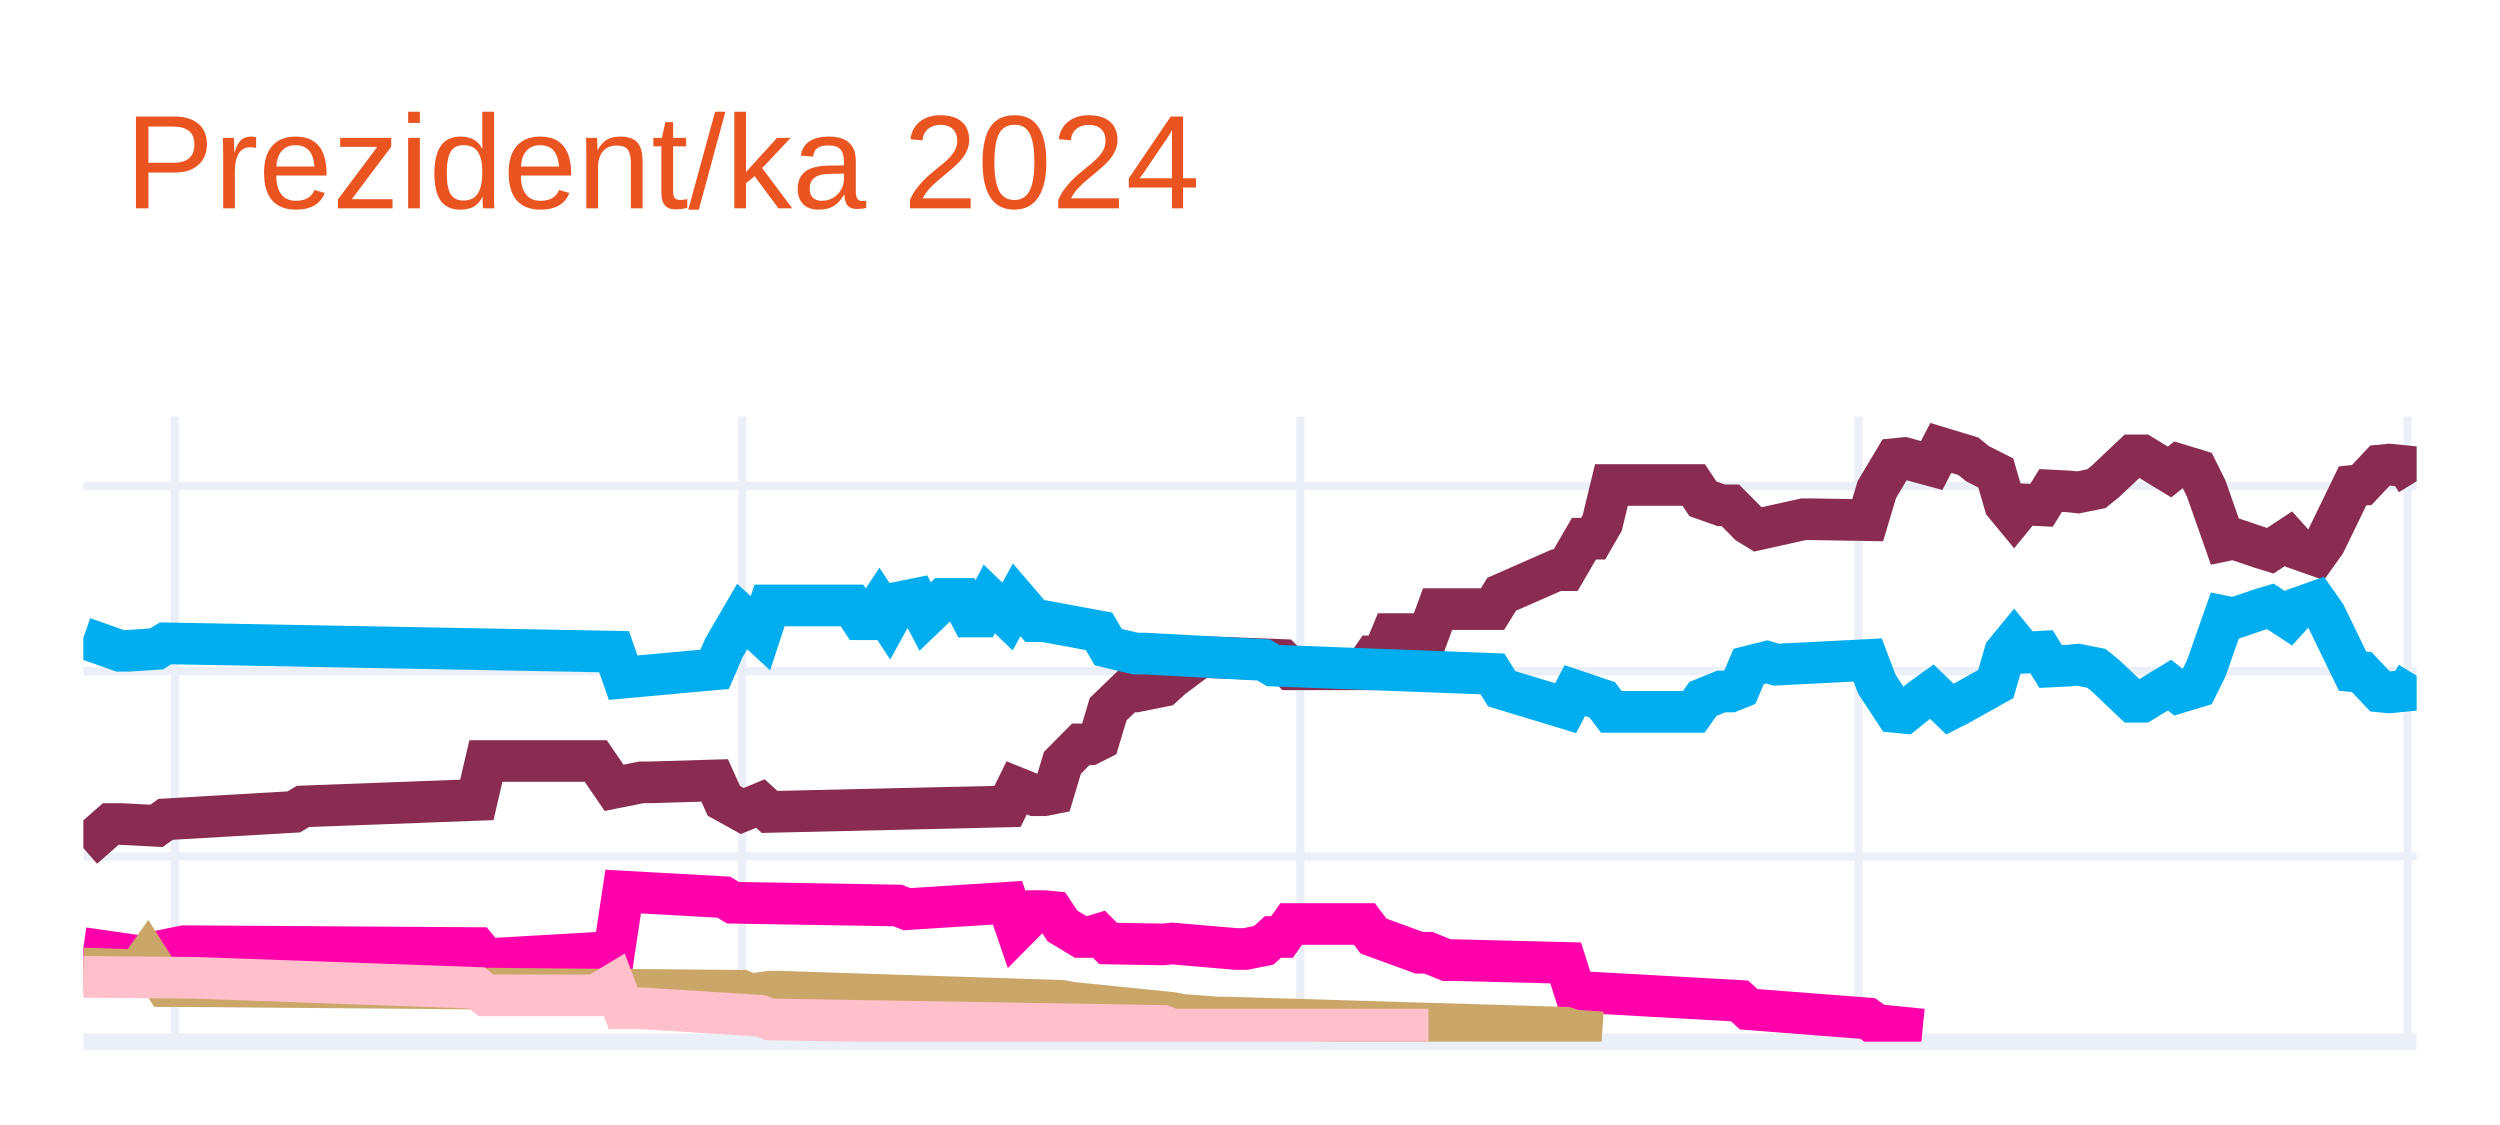
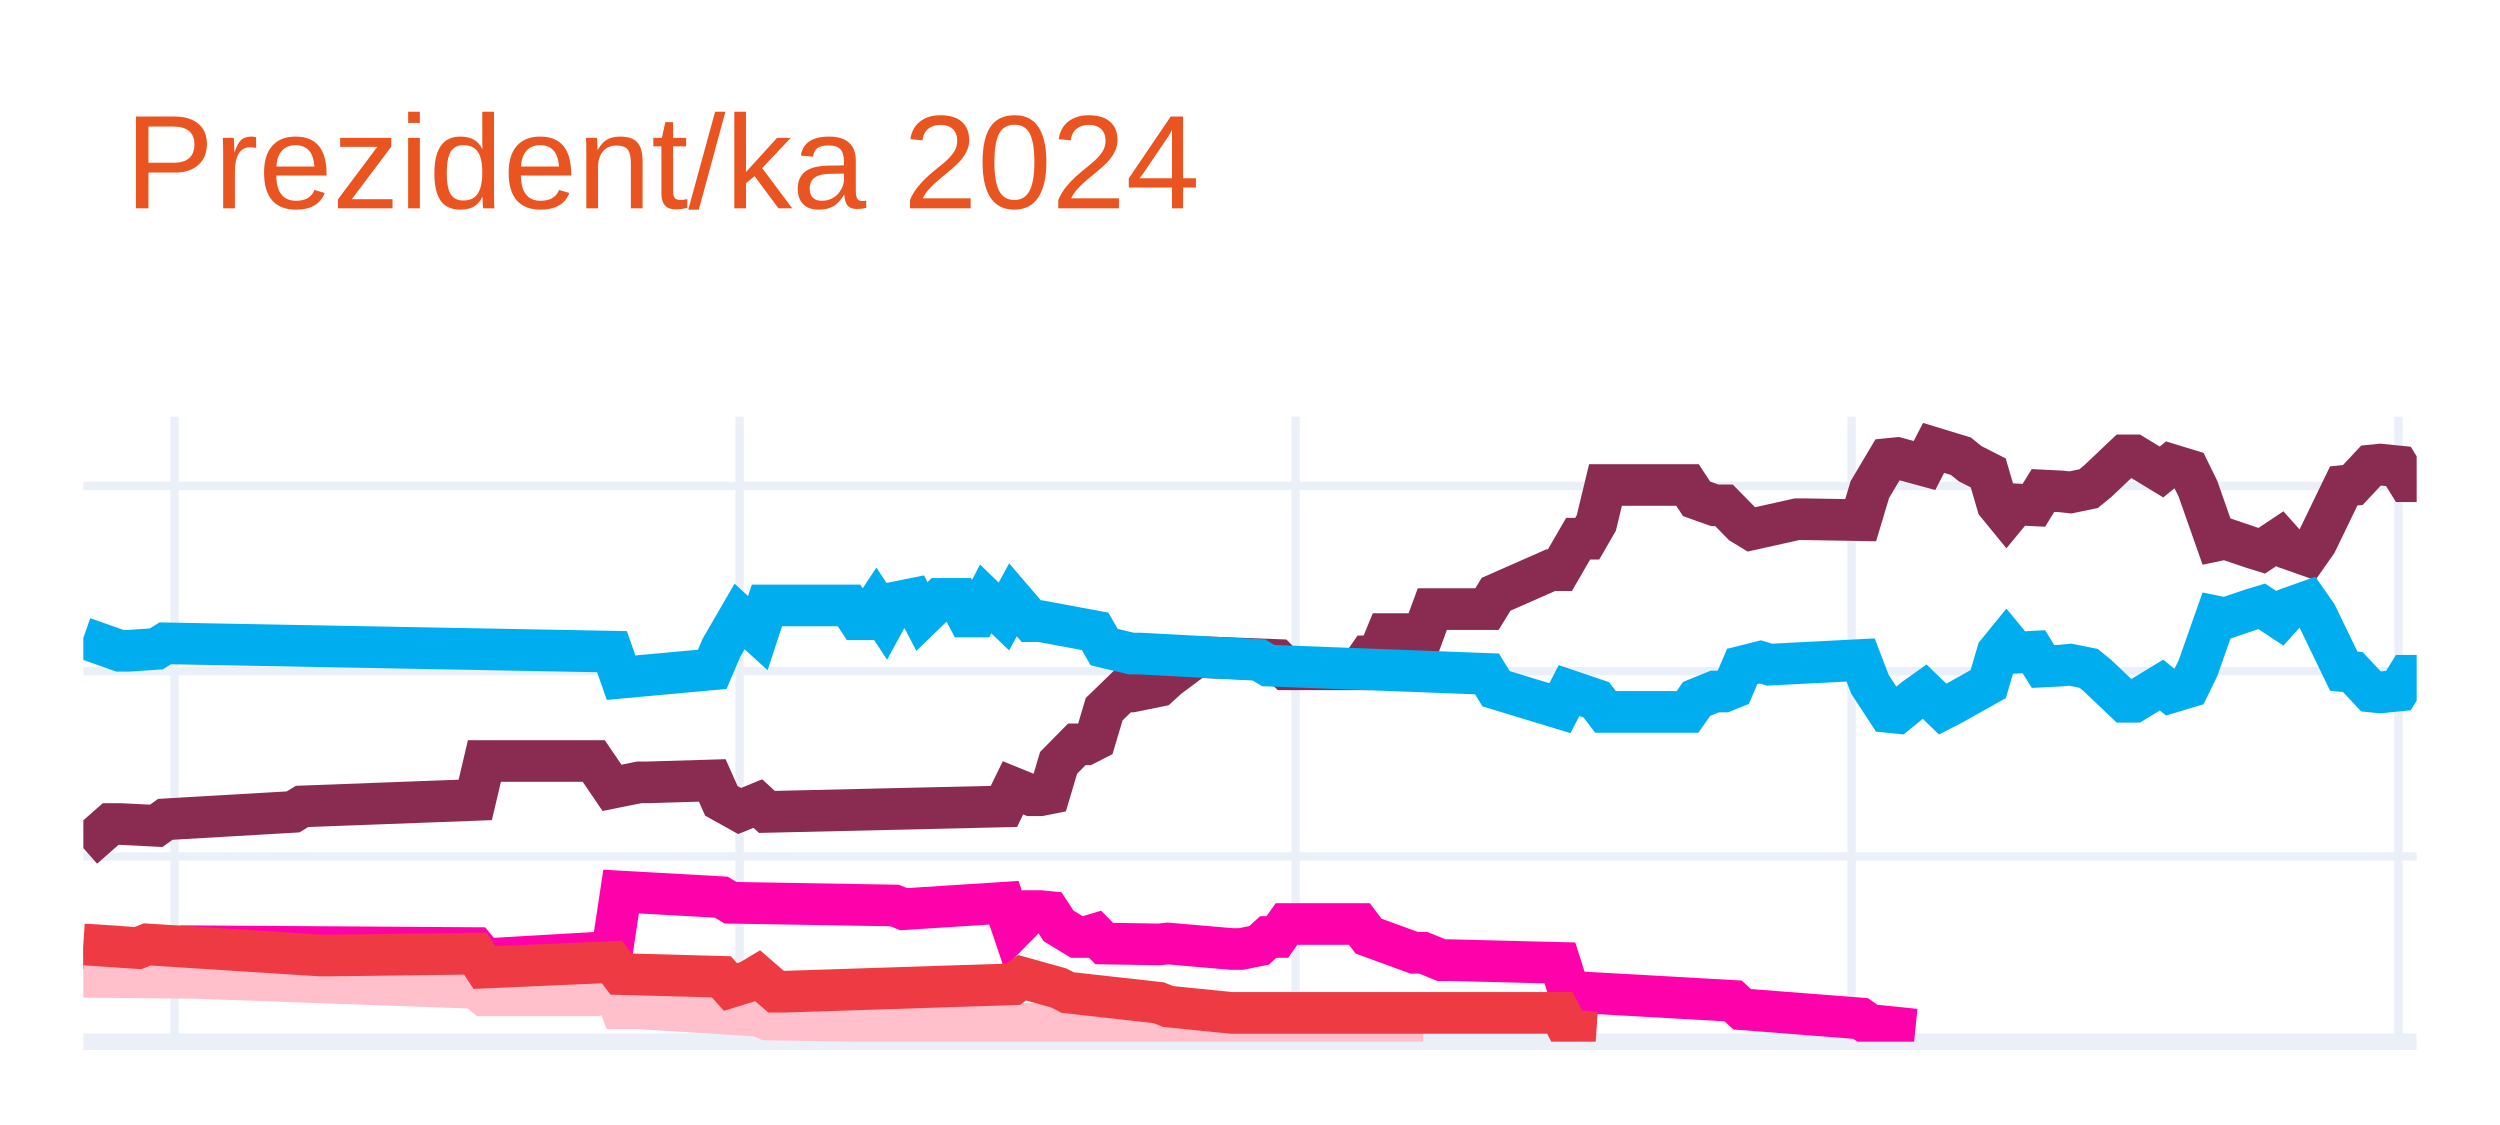
<svg xmlns="http://www.w3.org/2000/svg" class="main-svg" width="300" height="135" style="" viewBox="0 0 300 135">
  <rect x="0" y="0" width="300" height="135" style="fill: rgb(255, 255, 255); fill-opacity: 1;" />
-   <defs id="defs-5bdc85">
+   <defs id="defs-930aa5">
    <g class="clips">
-       <clipPath id="clip5bdc85xyplot" class="plotclip">
+       <clipPath id="clip930aa5xyplot" class="plotclip">
        <rect width="280" height="75" />
      </clipPath>
-       <clipPath class="axesclip" id="clip5bdc85x">
+       <clipPath class="axesclip" id="clip930aa5x">
        <rect x="10" y="0" width="280" height="135" />
      </clipPath>
-       <clipPath class="axesclip" id="clip5bdc85y">
+       <clipPath class="axesclip" id="clip930aa5y">
        <rect x="0" y="50" width="300" height="75" />
      </clipPath>
-       <clipPath class="axesclip" id="clip5bdc85xy">
+       <clipPath class="axesclip" id="clip930aa5xy">
        <rect x="10" y="50" width="280" height="75" />
      </clipPath>
    </g>
    <g class="gradients" />
    <g class="patterns" />
  </defs>
  <g class="bglayer" />
  <g class="layer-below">
    <g class="imagelayer" />
    <g class="shapelayer" />
  </g>
  <g class="cartesianlayer">
    <g class="subplot xy">
      <g class="layer-subplot">
        <g class="shapelayer" />
        <g class="imagelayer" />
      </g>
      <g class="minor-gridlayer">
        <g class="x" />
        <g class="y" />
      </g>
      <g class="gridlayer">
        <g class="x">
-           <path class="xgrid crisp" transform="translate(20.98,0)" d="M0,50v75" style="stroke: rgb(235, 240, 248); stroke-opacity: 1; stroke-width: 1px;" />
-           <path class="xgrid crisp" transform="translate(89.06,0)" d="M0,50v75" style="stroke: rgb(235, 240, 248); stroke-opacity: 1; stroke-width: 1px;" />
-           <path class="xgrid crisp" transform="translate(156.04,0)" d="M0,50v75" style="stroke: rgb(235, 240, 248); stroke-opacity: 1; stroke-width: 1px;" />
-           <path class="xgrid crisp" transform="translate(223.02,0)" d="M0,50v75" style="stroke: rgb(235, 240, 248); stroke-opacity: 1; stroke-width: 1px;" />
-           <path class="xgrid crisp" transform="translate(288.9,0)" d="M0,50v75" style="stroke: rgb(235, 240, 248); stroke-opacity: 1; stroke-width: 1px;" />
+           <path class="xgrid crisp" transform="translate(20.94,0)" d="M0,50v75" style="stroke: rgb(235, 240, 248); stroke-opacity: 1; stroke-width: 1px;" />
+           <path class="xgrid crisp" transform="translate(88.75,0)" d="M0,50v75" style="stroke: rgb(235, 240, 248); stroke-opacity: 1; stroke-width: 1px;" />
+           <path class="xgrid crisp" transform="translate(155.47,0)" d="M0,50v75" style="stroke: rgb(235, 240, 248); stroke-opacity: 1; stroke-width: 1px;" />
+           <path class="xgrid crisp" transform="translate(222.19,0)" d="M0,50v75" style="stroke: rgb(235, 240, 248); stroke-opacity: 1; stroke-width: 1px;" />
+           <path class="xgrid crisp" transform="translate(287.81,0)" d="M0,50v75" style="stroke: rgb(235, 240, 248); stroke-opacity: 1; stroke-width: 1px;" />
        </g>
        <g class="y">
          <path class="ygrid crisp" transform="translate(0,102.77)" d="M10,0h280" style="stroke: rgb(235, 240, 248); stroke-opacity: 1; stroke-width: 1px;" />
          <path class="ygrid crisp" transform="translate(0,80.54)" d="M10,0h280" style="stroke: rgb(235, 240, 248); stroke-opacity: 1; stroke-width: 1px;" />
          <path class="ygrid crisp" transform="translate(0,58.31)" d="M10,0h280" style="stroke: rgb(235, 240, 248); stroke-opacity: 1; stroke-width: 1px;" />
        </g>
      </g>
      <g class="zerolinelayer">
        <path class="yzl zl crisp" transform="translate(0,125)" d="M10,0h280" style="stroke: rgb(235, 240, 248); stroke-opacity: 1; stroke-width: 2px;" />
      </g>
      <path class="xlines-below" />
      <path class="ylines-below" />
      <g class="overlines-below" />
      <g class="xaxislayer-below" />
      <g class="yaxislayer-below" />
      <g class="overaxes-below" />
-       <g class="plot" transform="translate(10,50)" clip-path="url(#clip5bdc85xyplot)">
+       <g class="plot" transform="translate(10,50)" clip-path="url(#clip930aa5xyplot)">
        <g class="scatterlayer mlayer">
-           <g class="trace scatter tracefe7fc4" style="stroke-miterlimit: 2; opacity: 1;">
+           <g class="trace scatter trace4ab6d7" style="stroke-miterlimit: 2; opacity: 1;">
            <g class="fills" />
            <g class="errorbars" />
            <g class="lines">
-               <path class="js-line" d="M0,51.77L3.29,48.88L4.39,48.88L8.78,49.1L9.88,48.32L25.25,47.43L26.35,46.77L47.22,45.99L48.31,41.32L61.49,41.32L63.69,44.54L66.98,43.88L68.08,43.88L75.76,43.65L76.86,46.1L79.06,47.32L80.16,46.88L81.25,46.43L82.35,47.43L110.9,46.77L112,44.54L114.2,45.43L115.29,45.43L116.39,45.21L117.49,41.54L119.69,39.32L120.78,39.32L121.88,38.76L122.98,35.1L125.18,32.98L126.27,32.98L129.57,32.32L130.67,31.32L133.96,28.87L135.06,28.87L143.84,29.2L144.94,30.32L153.73,30.32L154.82,28.76L155.92,28.76L157.02,26.09L161.41,26.09L162.51,23.09L169.1,23.09L170.2,21.31L176.78,18.42L177.88,18.42L180.08,14.64L181.18,14.64L182.27,12.75L183.37,8.2L193.25,8.2L194.35,9.86L196.55,10.64L197.65,10.64L199.84,12.86L200.94,13.53L206.43,12.31L207.53,12.31L214.12,12.42L215.22,8.75L217.41,5.08L218.51,4.97L221.8,5.86L222.9,3.75L226.2,4.75L227.29,5.64L229.49,6.75L230.59,10.53L231.69,11.86L232.78,10.53L234.98,10.64L236.08,8.86L238.27,8.97L239.37,9.09L241.57,8.64L242.67,7.75L245.96,4.64L247.06,4.64L250.35,6.64L251.45,5.75L253.65,6.42L254.75,8.64L256.94,14.87L258.04,14.64L261.33,15.75L262.43,16.09L264.63,14.64L265.73,15.87L267.92,16.64L269.02,15.09L272.31,8.31L273.41,8.2L275.61,5.86L276.71,5.75L278.9,5.97L280,7.75" style="vector-effect: none; fill: none; stroke: rgb(138, 44, 81); stroke-opacity: 1; stroke-width: 5px; opacity: 1;" />
+               <path class="js-line" d="M0,51.77L3.28,48.88L4.38,48.88L8.75,49.1L9.84,48.32L25.16,47.43L26.25,46.77L47.03,45.99L48.13,41.32L61.25,41.32L63.44,44.54L66.72,43.88L67.81,43.88L75.47,43.65L76.56,46.1L78.75,47.32L79.84,46.88L80.94,46.43L82.03,47.43L110.47,46.77L111.56,44.54L113.75,45.43L114.84,45.43L115.94,45.21L117.03,41.54L119.22,39.32L120.31,39.32L121.41,38.76L122.5,35.1L124.69,32.98L125.78,32.98L129.06,32.32L130.16,31.32L133.44,28.87L134.53,28.87L143.28,29.2L144.38,30.32L153.13,30.32L154.22,28.76L155.31,28.76L156.41,26.09L160.78,26.09L161.88,23.09L168.44,23.09L169.53,21.31L176.09,18.42L177.19,18.42L179.38,14.64L180.47,14.64L181.56,12.75L182.66,8.2L192.5,8.2L193.59,9.86L195.78,10.64L196.88,10.64L199.06,12.86L200.16,13.53L205.63,12.31L206.72,12.31L213.28,12.42L214.38,8.75L216.56,5.08L217.66,4.97L220.94,5.86L222.03,3.75L225.31,4.75L226.41,5.64L228.59,6.75L229.69,10.53L230.78,11.86L231.88,10.53L234.06,10.64L235.16,8.86L237.34,8.97L238.44,9.09L240.63,8.64L241.72,7.75L245,4.64L246.09,4.64L249.38,6.64L250.47,5.75L252.66,6.42L253.75,8.64L255.94,14.87L257.03,14.64L260.31,15.75L261.41,16.09L263.59,14.64L264.69,15.87L266.88,16.64L267.97,15.09L271.25,8.31L272.34,8.2L274.53,5.86L275.63,5.75L277.81,5.97L278.91,7.75L280,7.75" style="vector-effect: none; fill: none; stroke: rgb(138, 44, 81); stroke-opacity: 1; stroke-width: 5px; opacity: 1;" />
            </g>
            <g class="points" />
            <g class="text" />
          </g>
-           <g class="trace scatter traceb36397" style="stroke-miterlimit: 2; opacity: 1;">
+           <g class="trace scatter trace47bbfc" style="stroke-miterlimit: 2; opacity: 1;">
            <g class="fills" />
            <g class="errorbars" />
            <g class="lines">
-               <path class="js-line" d="M0,26.54L4.39,28.09L5.49,28.09L8.78,27.87L9.88,27.2L63.69,28.2L64.78,31.32L75.76,30.32L76.86,27.76L79.06,23.98L80.16,24.98L81.25,25.98L82.35,22.65L92.24,22.65L93.33,24.31L94.43,24.31L95.53,22.65L96.63,24.31L97.73,22.31L99.92,21.87L101.02,23.98L103.22,21.87L104.31,21.87L105.41,21.87L106.51,23.98L107.61,23.98L108.71,21.87L110.9,23.98L112,21.98L114.2,24.54L115.29,24.54L121.88,25.76L122.98,27.65L126.27,28.43L127.37,28.43L141.65,29.2L142.75,29.87L169.1,30.87L170.2,32.65L177.88,34.98L178.98,32.87L182.27,33.98L183.37,35.43L193.25,35.43L194.35,33.87L196.55,32.98L197.65,32.98L198.75,32.54L199.84,29.98L202.04,29.43L203.14,29.76L214.12,29.2L215.22,32.09L217.41,35.43L218.51,35.54L220.71,33.76L221.8,32.98L224,35.1L225.1,34.54L229.49,32.09L230.59,28.32L231.69,26.98L232.78,28.32L234.98,28.2L236.08,29.98L238.27,29.87L239.37,29.76L241.57,30.2L242.67,31.09L245.96,34.21L247.06,34.21L250.35,32.21L251.45,33.09L253.65,32.43L254.75,30.2L256.94,23.98L258.04,24.2L261.33,23.09L262.43,22.76L264.63,24.2L265.73,22.98L267.92,22.2L269.02,23.76L272.31,30.54L273.41,30.65L275.61,32.98L276.71,33.09L278.9,32.87L280,31.09" style="vector-effect: none; fill: none; stroke: rgb(0, 174, 239); stroke-opacity: 1; stroke-width: 5px; opacity: 1;" />
+               <path class="js-line" d="M0,26.54L4.38,28.09L5.47,28.09L8.75,27.87L9.84,27.2L63.44,28.2L64.53,31.32L75.47,30.32L76.56,27.76L78.75,23.98L79.84,24.98L80.94,25.98L82.03,22.65L91.88,22.65L92.97,24.31L94.06,24.31L95.16,22.65L96.25,24.31L97.34,22.31L99.53,21.87L100.63,23.98L102.81,21.87L103.91,21.87L105,21.87L106.09,23.98L107.19,23.98L108.28,21.87L110.47,23.98L111.56,21.98L113.75,24.54L114.84,24.54L121.41,25.76L122.5,27.65L125.78,28.43L126.88,28.43L141.09,29.2L142.19,29.87L168.44,30.87L169.53,32.65L177.19,34.98L178.28,32.87L181.56,33.98L182.66,35.43L192.5,35.43L193.59,33.87L195.78,32.98L196.88,32.98L197.97,32.54L199.06,29.98L201.25,29.43L202.34,29.76L213.28,29.2L214.38,32.09L216.56,35.43L217.66,35.54L219.84,33.76L220.94,32.98L223.13,35.1L224.22,34.54L228.59,32.09L229.69,28.32L230.78,26.98L231.88,28.32L234.06,28.2L235.16,29.98L237.34,29.87L238.44,29.76L240.63,30.2L241.72,31.09L245,34.21L246.09,34.21L249.38,32.21L250.47,33.09L252.66,32.43L253.75,30.2L255.94,23.98L257.03,24.2L260.31,23.09L261.41,22.76L263.59,24.2L264.69,22.98L266.88,22.2L267.97,23.76L271.25,30.54L272.34,30.65L274.53,32.98L275.63,33.09L277.81,32.87L278.91,31.09L280,31.09" style="vector-effect: none; fill: none; stroke: rgb(0, 174, 239); stroke-opacity: 1; stroke-width: 5px; opacity: 1;" />
            </g>
            <g class="points" />
            <g class="text" />
          </g>
-           <g class="trace scatter tracede3b23" style="stroke-miterlimit: 2; opacity: 1;">
+           <g class="trace scatter trace134c3d" style="stroke-miterlimit: 2; opacity: 1;">
            <g class="fills" />
            <g class="errorbars" />
            <g class="lines">
-               <path class="js-line" d="M0,63.77L7.69,64.88L8.78,64.22L12.08,63.55L13.18,63.55L47.22,63.77L48.31,65.11L63.69,64.22L64.78,56.99L76.86,57.66L77.96,58.33L97.73,58.66L98.82,59.1L110.9,58.33L112,61.55L114.2,59.33L115.29,59.33L116.39,59.44L117.49,61.11L119.69,62.44L120.78,62.44L121.88,62.11L122.98,63.22L129.57,63.33L130.67,63.22L138.35,63.88L139.45,63.88L141.65,63.44L142.75,62.44L143.84,62.44L144.94,60.88L153.73,60.88L154.82,62.33L160.31,64.33L161.41,64.33L163.61,65.22L164.71,65.22L177.88,65.55L178.98,69L198.75,70.11L199.84,71.11L214.12,72.22L215.22,73L220.71,73.55" style="vector-effect: none; fill: none; stroke: rgb(255, 1, 170); stroke-opacity: 1; stroke-width: 5px; opacity: 1;" />
+               <path class="js-line" d="M0,63.77L7.66,64.88L8.75,64.22L12.03,63.55L13.13,63.55L47.03,63.77L48.13,65.11L63.44,64.22L64.53,56.99L76.56,57.66L77.66,58.33L97.34,58.66L98.44,59.1L110.47,58.33L111.56,61.55L113.75,59.33L114.84,59.33L115.94,59.44L117.03,61.11L119.22,62.44L120.31,62.44L121.41,62.11L122.5,63.22L129.06,63.33L130.16,63.22L137.81,63.88L138.91,63.88L141.09,63.44L142.19,62.44L143.28,62.44L144.38,60.88L153.13,60.88L154.22,62.33L159.69,64.33L160.78,64.33L162.97,65.22L164.06,65.22L177.19,65.55L178.28,69L197.97,70.11L199.06,71.11L213.28,72.22L214.38,73L219.84,73.55" style="vector-effect: none; fill: none; stroke: rgb(255, 1, 170); stroke-opacity: 1; stroke-width: 5px; opacity: 1;" />
            </g>
            <g class="points" />
            <g class="text" />
          </g>
-           <g class="trace scatter tracea0a8cf" style="stroke-miterlimit: 2; opacity: 1;">
+           <g class="trace scatter traceb44973" style="stroke-miterlimit: 2; opacity: 1;">
            <g class="fills" />
            <g class="errorbars" />
            <g class="lines">
-               <path class="js-line" d="M0,66.22L6.59,66.44L7.69,64.88L9.88,68.33L10.98,68.33L79.06,68.89L80.16,69.33L82.35,69L83.45,69L117.49,70.11L118.59,70.33L130.67,71.55L131.76,71.78L136.16,72.11L137.25,72.11L177.88,73.33L178.98,73.67L182.27,73.89" style="vector-effect: none; fill: none; stroke: rgb(202, 166, 105); stroke-opacity: 1; stroke-width: 5px; opacity: 1;" />
+               <path class="js-line" d="M0,67.22L12.03,67.33L13.13,67.33L47.03,68.55L48.13,69.44L61.25,69.44L63.44,68.11L64.53,71L66.72,71L80.94,71.89L82.03,72.33L129.06,73.11L130.16,73.55L160.78,73.55" style="vector-effect: none; fill: none; stroke: rgb(255, 192, 203); stroke-opacity: 1; stroke-width: 5px; opacity: 1;" />
            </g>
            <g class="points" />
            <g class="text" />
          </g>
-           <g class="trace scatter trace552125" style="stroke-miterlimit: 2; opacity: 1;">
+           <g class="trace scatter tracee99a8b" style="stroke-miterlimit: 2; opacity: 1;">
            <g class="fills" />
            <g class="errorbars" />
            <g class="lines">
-               <path class="js-line" d="M0,67.22L12.08,67.33L13.18,67.33L47.22,68.55L48.31,69.44L61.49,69.44L63.69,68.11L64.78,71L66.98,71L81.25,71.89L82.35,72.33L129.57,73.11L130.67,73.55L161.41,73.55" style="vector-effect: none; fill: none; stroke: rgb(255, 192, 203); stroke-opacity: 1; stroke-width: 5px; opacity: 1;" />
+               <path class="js-line" d="M0,63.33L6.56,63.77L7.66,63.33L28.44,64.66L29.53,64.66L47.03,64.44L48.13,66.11L63.44,65.44L64.53,66.89L76.56,67.22L77.66,68.44L79.84,67.77L80.94,67.11L83.13,69L84.22,69L111.56,68.11L112.66,67.33L117.03,68.55L118.13,69.11L129.06,70.33L130.16,70.78L137.81,71.55L138.91,71.55L177.19,71.55L178.28,73.67L181.56,73.89" style="vector-effect: none; fill: none; stroke: rgb(238, 58, 67); stroke-opacity: 1; stroke-width: 5px; opacity: 1;" />
            </g>
            <g class="points" />
            <g class="text" />
          </g>
        </g>
      </g>
      <g class="overplot" />
      <path class="xlines-above crisp" d="M0,0" style="fill: none;" />
      <path class="ylines-above crisp" d="M0,0" style="fill: none;" />
      <g class="overlines-above" />
      <g class="xaxislayer-above" />
      <g class="yaxislayer-above" />
      <g class="overaxes-above" />
    </g>
  </g>
  <g class="polarlayer" />
  <g class="smithlayer" />
  <g class="ternarylayer" />
  <g class="geolayer" />
  <g class="funnelarealayer" />
  <g class="pielayer" />
  <g class="iciclelayer" />
  <g class="treemaplayer" />
  <g class="sunburstlayer" />
  <g class="glimages" />
-   <defs id="topdefs-5bdc85">
+   <defs id="topdefs-930aa5">
    <g class="clips" />
  </defs>
  <g class="layer-above">
    <g class="imagelayer" />
    <g class="shapelayer" />
  </g>
  <g class="infolayer">
    <g class="g-gtitle">
      <text class="gtitle" x="15" y="25" text-anchor="start" dy="0em" style="font-family: Ubuntu, verdana, arial, sans-serif; font-size: 16px; fill: rgb(233, 84, 32); opacity: 1; font-weight: normal; white-space: pre;">Prezident/ka 2024</text>
    </g>
    <g class="g-xtitle" />
    <g class="g-ytitle" />
  </g>
</svg>
